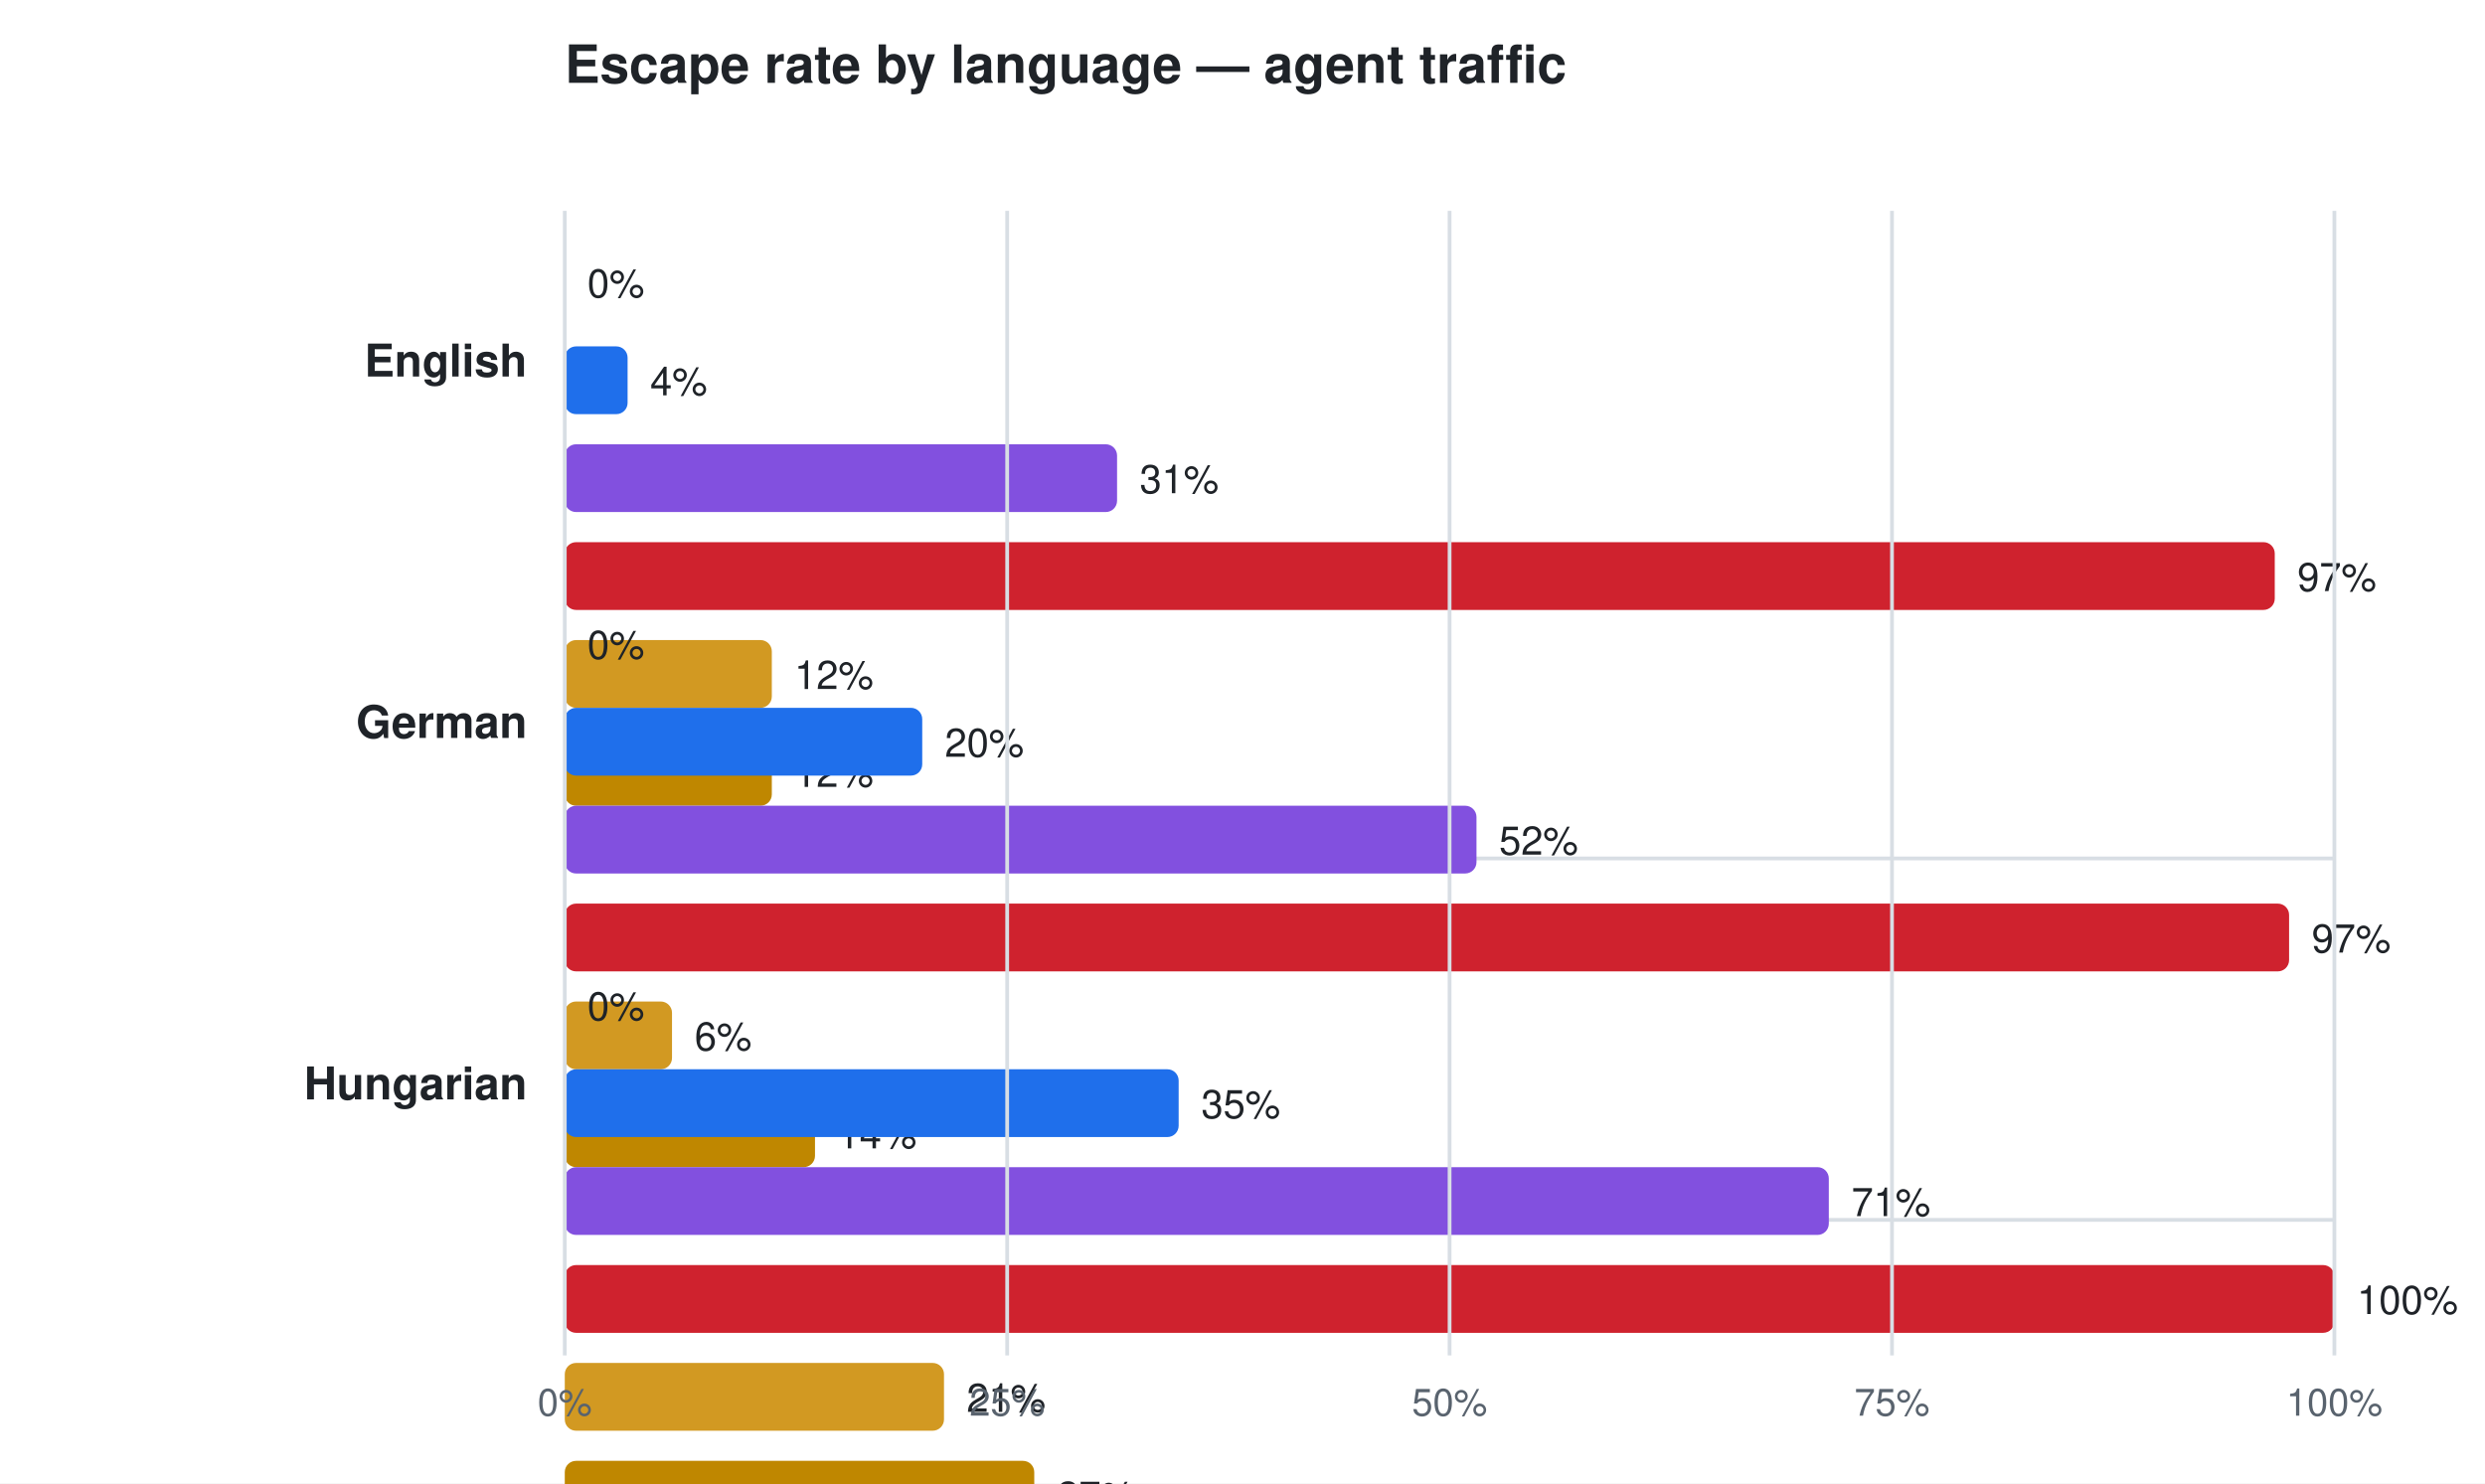
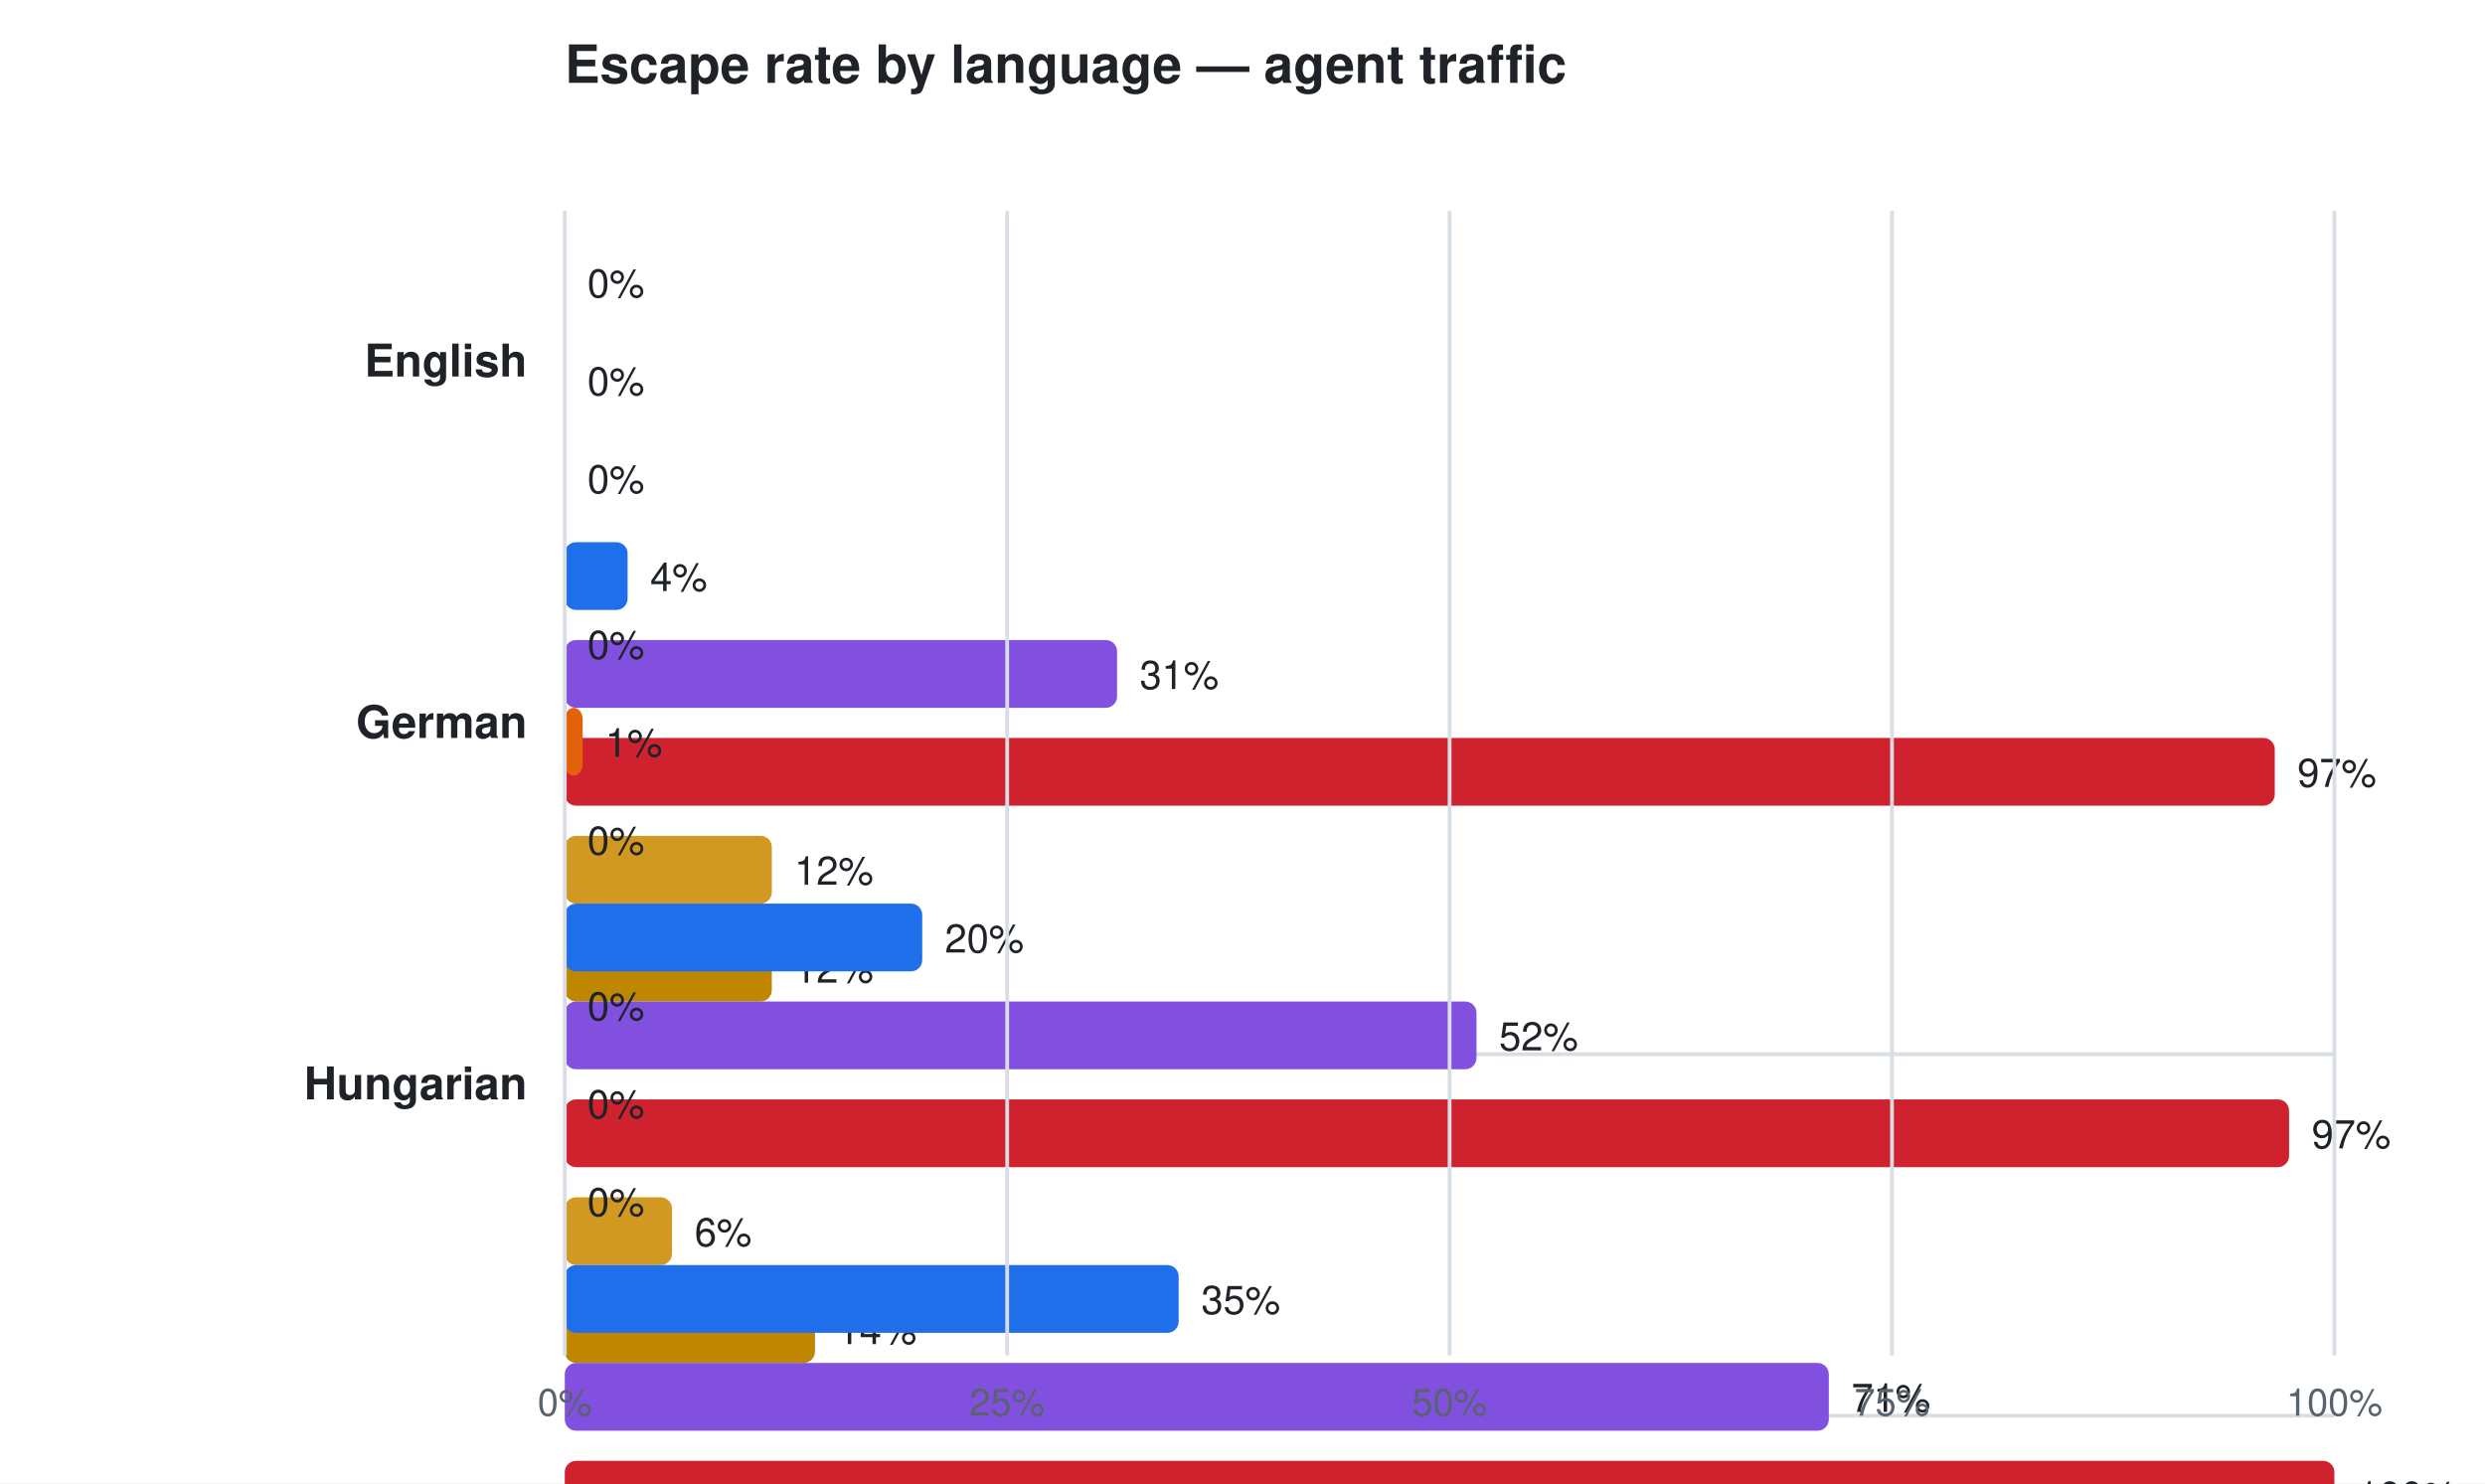
<svg xmlns="http://www.w3.org/2000/svg" width="660" height="394" viewBox="0 0 660 394" font-family="ui-sans-serif,system-ui,'Segoe UI',Helvetica,Arial,sans-serif">
  <rect width="660" height="394" fill="#ffffff" />
  <text x="150" y="22" font-size="14" fill="#1f2328" text-anchor="start" font-weight="600" font-family="ui-sans-serif,system-ui,'Segoe UI',Helvetica,Arial,sans-serif" opacity="1.0">Escape rate by language — agent traffic</text>
  <text x="140" y="100" font-size="12" fill="#1f2328" text-anchor="end" font-weight="600" font-family="ui-sans-serif,system-ui,'Segoe UI',Helvetica,Arial,sans-serif" opacity="1.0">English</text>
  <rect x="150" y="66" width="0" height="18" rx="3" fill="#1a7f37" opacity="1.0" />
  <text x="156.0" y="79" font-size="10.5" fill="#1f2328" text-anchor="start" font-weight="normal" font-family="ui-sans-serif,system-ui,'Segoe UI',Helvetica,Arial,sans-serif" opacity="1.0">0%</text>
-   <rect x="150" y="92" width="16.685" height="18" rx="3" fill="#1f6feb" opacity="1.0" />
-   <text x="172.685" y="105" font-size="10.5" fill="#1f2328" text-anchor="start" font-weight="normal" font-family="ui-sans-serif,system-ui,'Segoe UI',Helvetica,Arial,sans-serif" opacity="1.0">4%</text>
-   <rect x="150" y="118" width="146.687" height="18" rx="3" fill="#8250df" opacity="1.0" />
-   <text x="302.687" y="131" font-size="10.5" fill="#1f2328" text-anchor="start" font-weight="normal" font-family="ui-sans-serif,system-ui,'Segoe UI',Helvetica,Arial,sans-serif" opacity="1.0">31%</text>
-   <rect x="150" y="144" width="454.161" height="18" rx="3" fill="#cf222e" opacity="1.0" />
-   <text x="610.161" y="157" font-size="10.5" fill="#1f2328" text-anchor="start" font-weight="normal" font-family="ui-sans-serif,system-ui,'Segoe UI',Helvetica,Arial,sans-serif" opacity="1.0">97%</text>
-   <rect x="150" y="170" width="54.99" height="18" rx="3" fill="#d29922" opacity="1.0" />
-   <text x="210.99" y="183" font-size="10.5" fill="#1f2328" text-anchor="start" font-weight="normal" font-family="ui-sans-serif,system-ui,'Segoe UI',Helvetica,Arial,sans-serif" opacity="1.0">12%</text>
-   <rect x="150" y="196" width="54.99" height="18" rx="3" fill="#bf8700" opacity="1.0" />
-   <text x="210.99" y="209" font-size="10.5" fill="#1f2328" text-anchor="start" font-weight="normal" font-family="ui-sans-serif,system-ui,'Segoe UI',Helvetica,Arial,sans-serif" opacity="1.0">12%</text>
-   <line x1="150" y1="228" x2="620" y2="228" stroke="#d8dee4" stroke-width="1" />
+   <rect x="150" y="92" width="0" height="18" rx="3" fill="#e36209" opacity="1.0" />
+   <text x="156.0" y="105" font-size="10.5" fill="#1f2328" text-anchor="start" font-weight="normal" font-family="ui-sans-serif,system-ui,'Segoe UI',Helvetica,Arial,sans-serif" opacity="1.0">0%</text>
+   <rect x="150" y="118" width="0" height="18" rx="3" fill="#116329" opacity="1.0" />
+   <text x="156.0" y="131" font-size="10.5" fill="#1f2328" text-anchor="start" font-weight="normal" font-family="ui-sans-serif,system-ui,'Segoe UI',Helvetica,Arial,sans-serif" opacity="1.0">0%</text>
+   <rect x="150" y="144" width="16.685" height="18" rx="3" fill="#1f6feb" opacity="1.0" />
+   <text x="172.685" y="157" font-size="10.5" fill="#1f2328" text-anchor="start" font-weight="normal" font-family="ui-sans-serif,system-ui,'Segoe UI',Helvetica,Arial,sans-serif" opacity="1.0">4%</text>
+   <rect x="150" y="170" width="146.687" height="18" rx="3" fill="#8250df" opacity="1.0" />
+   <text x="302.687" y="183" font-size="10.5" fill="#1f2328" text-anchor="start" font-weight="normal" font-family="ui-sans-serif,system-ui,'Segoe UI',Helvetica,Arial,sans-serif" opacity="1.0">31%</text>
+   <rect x="150" y="196" width="454.161" height="18" rx="3" fill="#cf222e" opacity="1.0" />
+   <text x="610.161" y="209" font-size="10.5" fill="#1f2328" text-anchor="start" font-weight="normal" font-family="ui-sans-serif,system-ui,'Segoe UI',Helvetica,Arial,sans-serif" opacity="1.0">97%</text>
+   <rect x="150" y="222" width="54.99" height="18" rx="3" fill="#d29922" opacity="1.0" />
+   <text x="210.99" y="235" font-size="10.5" fill="#1f2328" text-anchor="start" font-weight="normal" font-family="ui-sans-serif,system-ui,'Segoe UI',Helvetica,Arial,sans-serif" opacity="1.0">12%</text>
+   <rect x="150" y="248" width="54.99" height="18" rx="3" fill="#bf8700" opacity="1.0" />
+   <text x="210.99" y="261" font-size="10.5" fill="#1f2328" text-anchor="start" font-weight="normal" font-family="ui-sans-serif,system-ui,'Segoe UI',Helvetica,Arial,sans-serif" opacity="1.0">12%</text>
+   <line x1="150" y1="280" x2="620" y2="280" stroke="#d8dee4" stroke-width="1" />
  <text x="140" y="196" font-size="12" fill="#1f2328" text-anchor="end" font-weight="600" font-family="ui-sans-serif,system-ui,'Segoe UI',Helvetica,Arial,sans-serif" opacity="1.0">German</text>
  <rect x="150" y="162" width="0" height="18" rx="3" fill="#1a7f37" opacity="1.0" />
  <text x="156.0" y="175" font-size="10.5" fill="#1f2328" text-anchor="start" font-weight="normal" font-family="ui-sans-serif,system-ui,'Segoe UI',Helvetica,Arial,sans-serif" opacity="1.0">0%</text>
-   <rect x="150" y="188" width="94.94" height="18" rx="3" fill="#1f6feb" opacity="1.0" />
-   <text x="250.94" y="201" font-size="10.5" fill="#1f2328" text-anchor="start" font-weight="normal" font-family="ui-sans-serif,system-ui,'Segoe UI',Helvetica,Arial,sans-serif" opacity="1.0">20%</text>
-   <rect x="150" y="214" width="242.144" height="18" rx="3" fill="#8250df" opacity="1.0" />
-   <text x="398.144" y="227" font-size="10.5" fill="#1f2328" text-anchor="start" font-weight="normal" font-family="ui-sans-serif,system-ui,'Segoe UI',Helvetica,Arial,sans-serif" opacity="1.0">52%</text>
-   <rect x="150" y="240" width="457.968" height="18" rx="3" fill="#cf222e" opacity="1.0" />
-   <text x="613.968" y="253" font-size="10.5" fill="#1f2328" text-anchor="start" font-weight="normal" font-family="ui-sans-serif,system-ui,'Segoe UI',Helvetica,Arial,sans-serif" opacity="1.0">97%</text>
-   <rect x="150" y="266" width="28.482" height="18" rx="3" fill="#d29922" opacity="1.0" />
-   <text x="184.482" y="279" font-size="10.5" fill="#1f2328" text-anchor="start" font-weight="normal" font-family="ui-sans-serif,system-ui,'Segoe UI',Helvetica,Arial,sans-serif" opacity="1.0">6%</text>
-   <rect x="150" y="292" width="66.458" height="18" rx="3" fill="#bf8700" opacity="1.0" />
-   <text x="222.458" y="305" font-size="10.5" fill="#1f2328" text-anchor="start" font-weight="normal" font-family="ui-sans-serif,system-ui,'Segoe UI',Helvetica,Arial,sans-serif" opacity="1.0">14%</text>
-   <line x1="150" y1="324" x2="620" y2="324" stroke="#d8dee4" stroke-width="1" />
+   <rect x="150" y="188" width="4.747" height="18" rx="3" fill="#e36209" opacity="1.0" />
+   <text x="160.747" y="201" font-size="10.5" fill="#1f2328" text-anchor="start" font-weight="normal" font-family="ui-sans-serif,system-ui,'Segoe UI',Helvetica,Arial,sans-serif" opacity="1.0">1%</text>
+   <rect x="150" y="214" width="0" height="18" rx="3" fill="#116329" opacity="1.0" />
+   <text x="156.0" y="227" font-size="10.5" fill="#1f2328" text-anchor="start" font-weight="normal" font-family="ui-sans-serif,system-ui,'Segoe UI',Helvetica,Arial,sans-serif" opacity="1.0">0%</text>
+   <rect x="150" y="240" width="94.94" height="18" rx="3" fill="#1f6feb" opacity="1.0" />
+   <text x="250.94" y="253" font-size="10.5" fill="#1f2328" text-anchor="start" font-weight="normal" font-family="ui-sans-serif,system-ui,'Segoe UI',Helvetica,Arial,sans-serif" opacity="1.0">20%</text>
+   <rect x="150" y="266" width="242.144" height="18" rx="3" fill="#8250df" opacity="1.0" />
+   <text x="398.144" y="279" font-size="10.5" fill="#1f2328" text-anchor="start" font-weight="normal" font-family="ui-sans-serif,system-ui,'Segoe UI',Helvetica,Arial,sans-serif" opacity="1.0">52%</text>
+   <rect x="150" y="292" width="457.968" height="18" rx="3" fill="#cf222e" opacity="1.0" />
+   <text x="613.968" y="305" font-size="10.5" fill="#1f2328" text-anchor="start" font-weight="normal" font-family="ui-sans-serif,system-ui,'Segoe UI',Helvetica,Arial,sans-serif" opacity="1.0">97%</text>
+   <rect x="150" y="318" width="28.482" height="18" rx="3" fill="#d29922" opacity="1.0" />
+   <text x="184.482" y="331" font-size="10.5" fill="#1f2328" text-anchor="start" font-weight="normal" font-family="ui-sans-serif,system-ui,'Segoe UI',Helvetica,Arial,sans-serif" opacity="1.0">6%</text>
+   <rect x="150" y="344" width="66.458" height="18" rx="3" fill="#bf8700" opacity="1.0" />
+   <text x="222.458" y="357" font-size="10.5" fill="#1f2328" text-anchor="start" font-weight="normal" font-family="ui-sans-serif,system-ui,'Segoe UI',Helvetica,Arial,sans-serif" opacity="1.0">14%</text>
+   <line x1="150" y1="376" x2="620" y2="376" stroke="#d8dee4" stroke-width="1" />
  <text x="140" y="292" font-size="12" fill="#1f2328" text-anchor="end" font-weight="600" font-family="ui-sans-serif,system-ui,'Segoe UI',Helvetica,Arial,sans-serif" opacity="1.0">Hungarian</text>
  <rect x="150" y="258" width="0" height="18" rx="3" fill="#1a7f37" opacity="1.0" />
  <text x="156.0" y="271" font-size="10.5" fill="#1f2328" text-anchor="start" font-weight="normal" font-family="ui-sans-serif,system-ui,'Segoe UI',Helvetica,Arial,sans-serif" opacity="1.0">0%</text>
-   <rect x="150" y="284" width="163.043" height="18" rx="3" fill="#1f6feb" opacity="1.0" />
-   <text x="319.043" y="297" font-size="10.5" fill="#1f2328" text-anchor="start" font-weight="normal" font-family="ui-sans-serif,system-ui,'Segoe UI',Helvetica,Arial,sans-serif" opacity="1.0">35%</text>
-   <rect x="150" y="310" width="335.721" height="18" rx="3" fill="#8250df" opacity="1.0" />
-   <text x="491.721" y="323" font-size="10.5" fill="#1f2328" text-anchor="start" font-weight="normal" font-family="ui-sans-serif,system-ui,'Segoe UI',Helvetica,Arial,sans-serif" opacity="1.0">71%</text>
-   <rect x="150" y="336" width="470.0" height="18" rx="3" fill="#cf222e" opacity="1.0" />
-   <text x="626.0" y="349" font-size="10.5" fill="#1f2328" text-anchor="start" font-weight="normal" font-family="ui-sans-serif,system-ui,'Segoe UI',Helvetica,Arial,sans-serif" opacity="1.0">100%</text>
-   <rect x="150" y="362" width="100.721" height="18" rx="3" fill="#d29922" opacity="1.0" />
-   <text x="256.721" y="375" font-size="10.5" fill="#1f2328" text-anchor="start" font-weight="normal" font-family="ui-sans-serif,system-ui,'Segoe UI',Helvetica,Arial,sans-serif" opacity="1.0">21%</text>
-   <rect x="150" y="388" width="124.691" height="18" rx="3" fill="#bf8700" opacity="1.0" />
-   <text x="280.691" y="401" font-size="10.5" fill="#1f2328" text-anchor="start" font-weight="normal" font-family="ui-sans-serif,system-ui,'Segoe UI',Helvetica,Arial,sans-serif" opacity="1.0">27%</text>
-   <line x1="150" y1="420" x2="620" y2="420" stroke="#d8dee4" stroke-width="1" />
+   <rect x="150" y="284" width="0" height="18" rx="3" fill="#e36209" opacity="1.0" />
+   <text x="156.0" y="297" font-size="10.5" fill="#1f2328" text-anchor="start" font-weight="normal" font-family="ui-sans-serif,system-ui,'Segoe UI',Helvetica,Arial,sans-serif" opacity="1.0">0%</text>
+   <rect x="150" y="310" width="0" height="18" rx="3" fill="#116329" opacity="1.0" />
+   <text x="156.0" y="323" font-size="10.5" fill="#1f2328" text-anchor="start" font-weight="normal" font-family="ui-sans-serif,system-ui,'Segoe UI',Helvetica,Arial,sans-serif" opacity="1.0">0%</text>
+   <rect x="150" y="336" width="163.043" height="18" rx="3" fill="#1f6feb" opacity="1.0" />
+   <text x="319.043" y="349" font-size="10.5" fill="#1f2328" text-anchor="start" font-weight="normal" font-family="ui-sans-serif,system-ui,'Segoe UI',Helvetica,Arial,sans-serif" opacity="1.0">35%</text>
+   <rect x="150" y="362" width="335.721" height="18" rx="3" fill="#8250df" opacity="1.0" />
+   <text x="491.721" y="375" font-size="10.5" fill="#1f2328" text-anchor="start" font-weight="normal" font-family="ui-sans-serif,system-ui,'Segoe UI',Helvetica,Arial,sans-serif" opacity="1.0">71%</text>
+   <rect x="150" y="388" width="470.0" height="18" rx="3" fill="#cf222e" opacity="1.0" />
+   <text x="626.0" y="401" font-size="10.5" fill="#1f2328" text-anchor="start" font-weight="normal" font-family="ui-sans-serif,system-ui,'Segoe UI',Helvetica,Arial,sans-serif" opacity="1.0">100%</text>
+   <rect x="150" y="414" width="100.721" height="18" rx="3" fill="#d29922" opacity="1.0" />
+   <text x="256.721" y="427" font-size="10.5" fill="#1f2328" text-anchor="start" font-weight="normal" font-family="ui-sans-serif,system-ui,'Segoe UI',Helvetica,Arial,sans-serif" opacity="1.0">21%</text>
+   <rect x="150" y="440" width="124.691" height="18" rx="3" fill="#bf8700" opacity="1.0" />
+   <text x="280.691" y="453" font-size="10.5" fill="#1f2328" text-anchor="start" font-weight="normal" font-family="ui-sans-serif,system-ui,'Segoe UI',Helvetica,Arial,sans-serif" opacity="1.0">27%</text>
+   <line x1="150" y1="472" x2="620" y2="472" stroke="#d8dee4" stroke-width="1" />
  <text x="150" y="376" font-size="10" fill="#59636e" text-anchor="middle" font-weight="normal" font-family="ui-sans-serif,system-ui,'Segoe UI',Helvetica,Arial,sans-serif" opacity="1.0">0%</text>
  <line x1="150" y1="56" x2="150" y2="360" stroke="#d8dee4" stroke-width="1" />
  <text x="267.5" y="376" font-size="10" fill="#59636e" text-anchor="middle" font-weight="normal" font-family="ui-sans-serif,system-ui,'Segoe UI',Helvetica,Arial,sans-serif" opacity="1.0">25%</text>
  <line x1="267.5" y1="56" x2="267.5" y2="360" stroke="#d8dee4" stroke-width="1" />
  <text x="385.0" y="376" font-size="10" fill="#59636e" text-anchor="middle" font-weight="normal" font-family="ui-sans-serif,system-ui,'Segoe UI',Helvetica,Arial,sans-serif" opacity="1.0">50%</text>
  <line x1="385.0" y1="56" x2="385.0" y2="360" stroke="#d8dee4" stroke-width="1" />
  <text x="502.5" y="376" font-size="10" fill="#59636e" text-anchor="middle" font-weight="normal" font-family="ui-sans-serif,system-ui,'Segoe UI',Helvetica,Arial,sans-serif" opacity="1.0">75%</text>
  <line x1="502.5" y1="56" x2="502.5" y2="360" stroke="#d8dee4" stroke-width="1" />
  <text x="620.0" y="376" font-size="10" fill="#59636e" text-anchor="middle" font-weight="normal" font-family="ui-sans-serif,system-ui,'Segoe UI',Helvetica,Arial,sans-serif" opacity="1.0">100%</text>
  <line x1="620.0" y1="56" x2="620.0" y2="360" stroke="#d8dee4" stroke-width="1" />
</svg>
